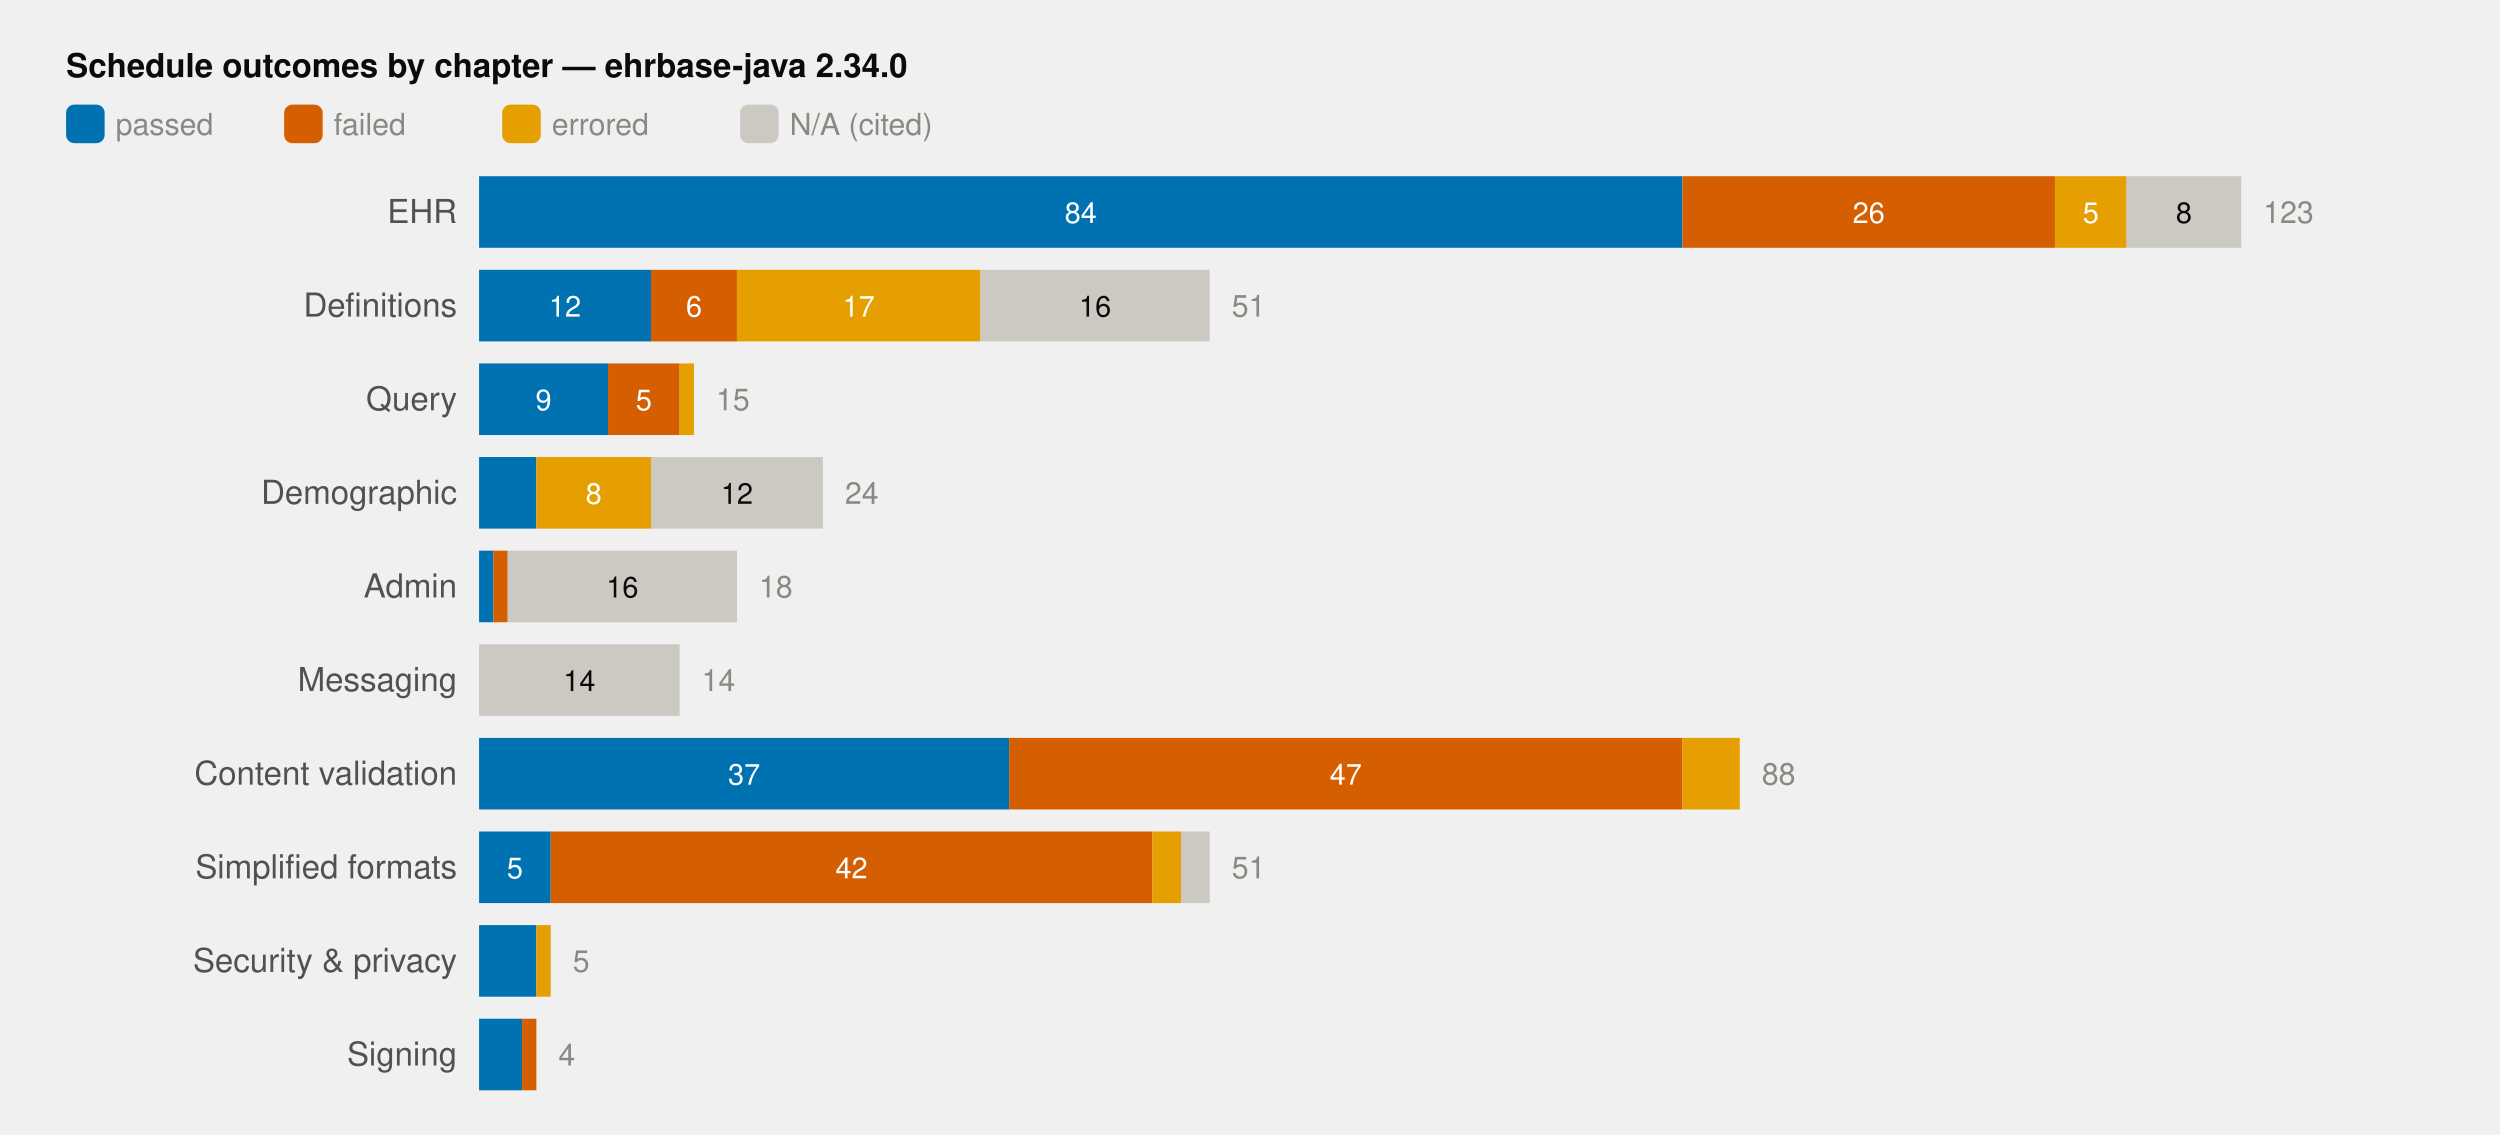
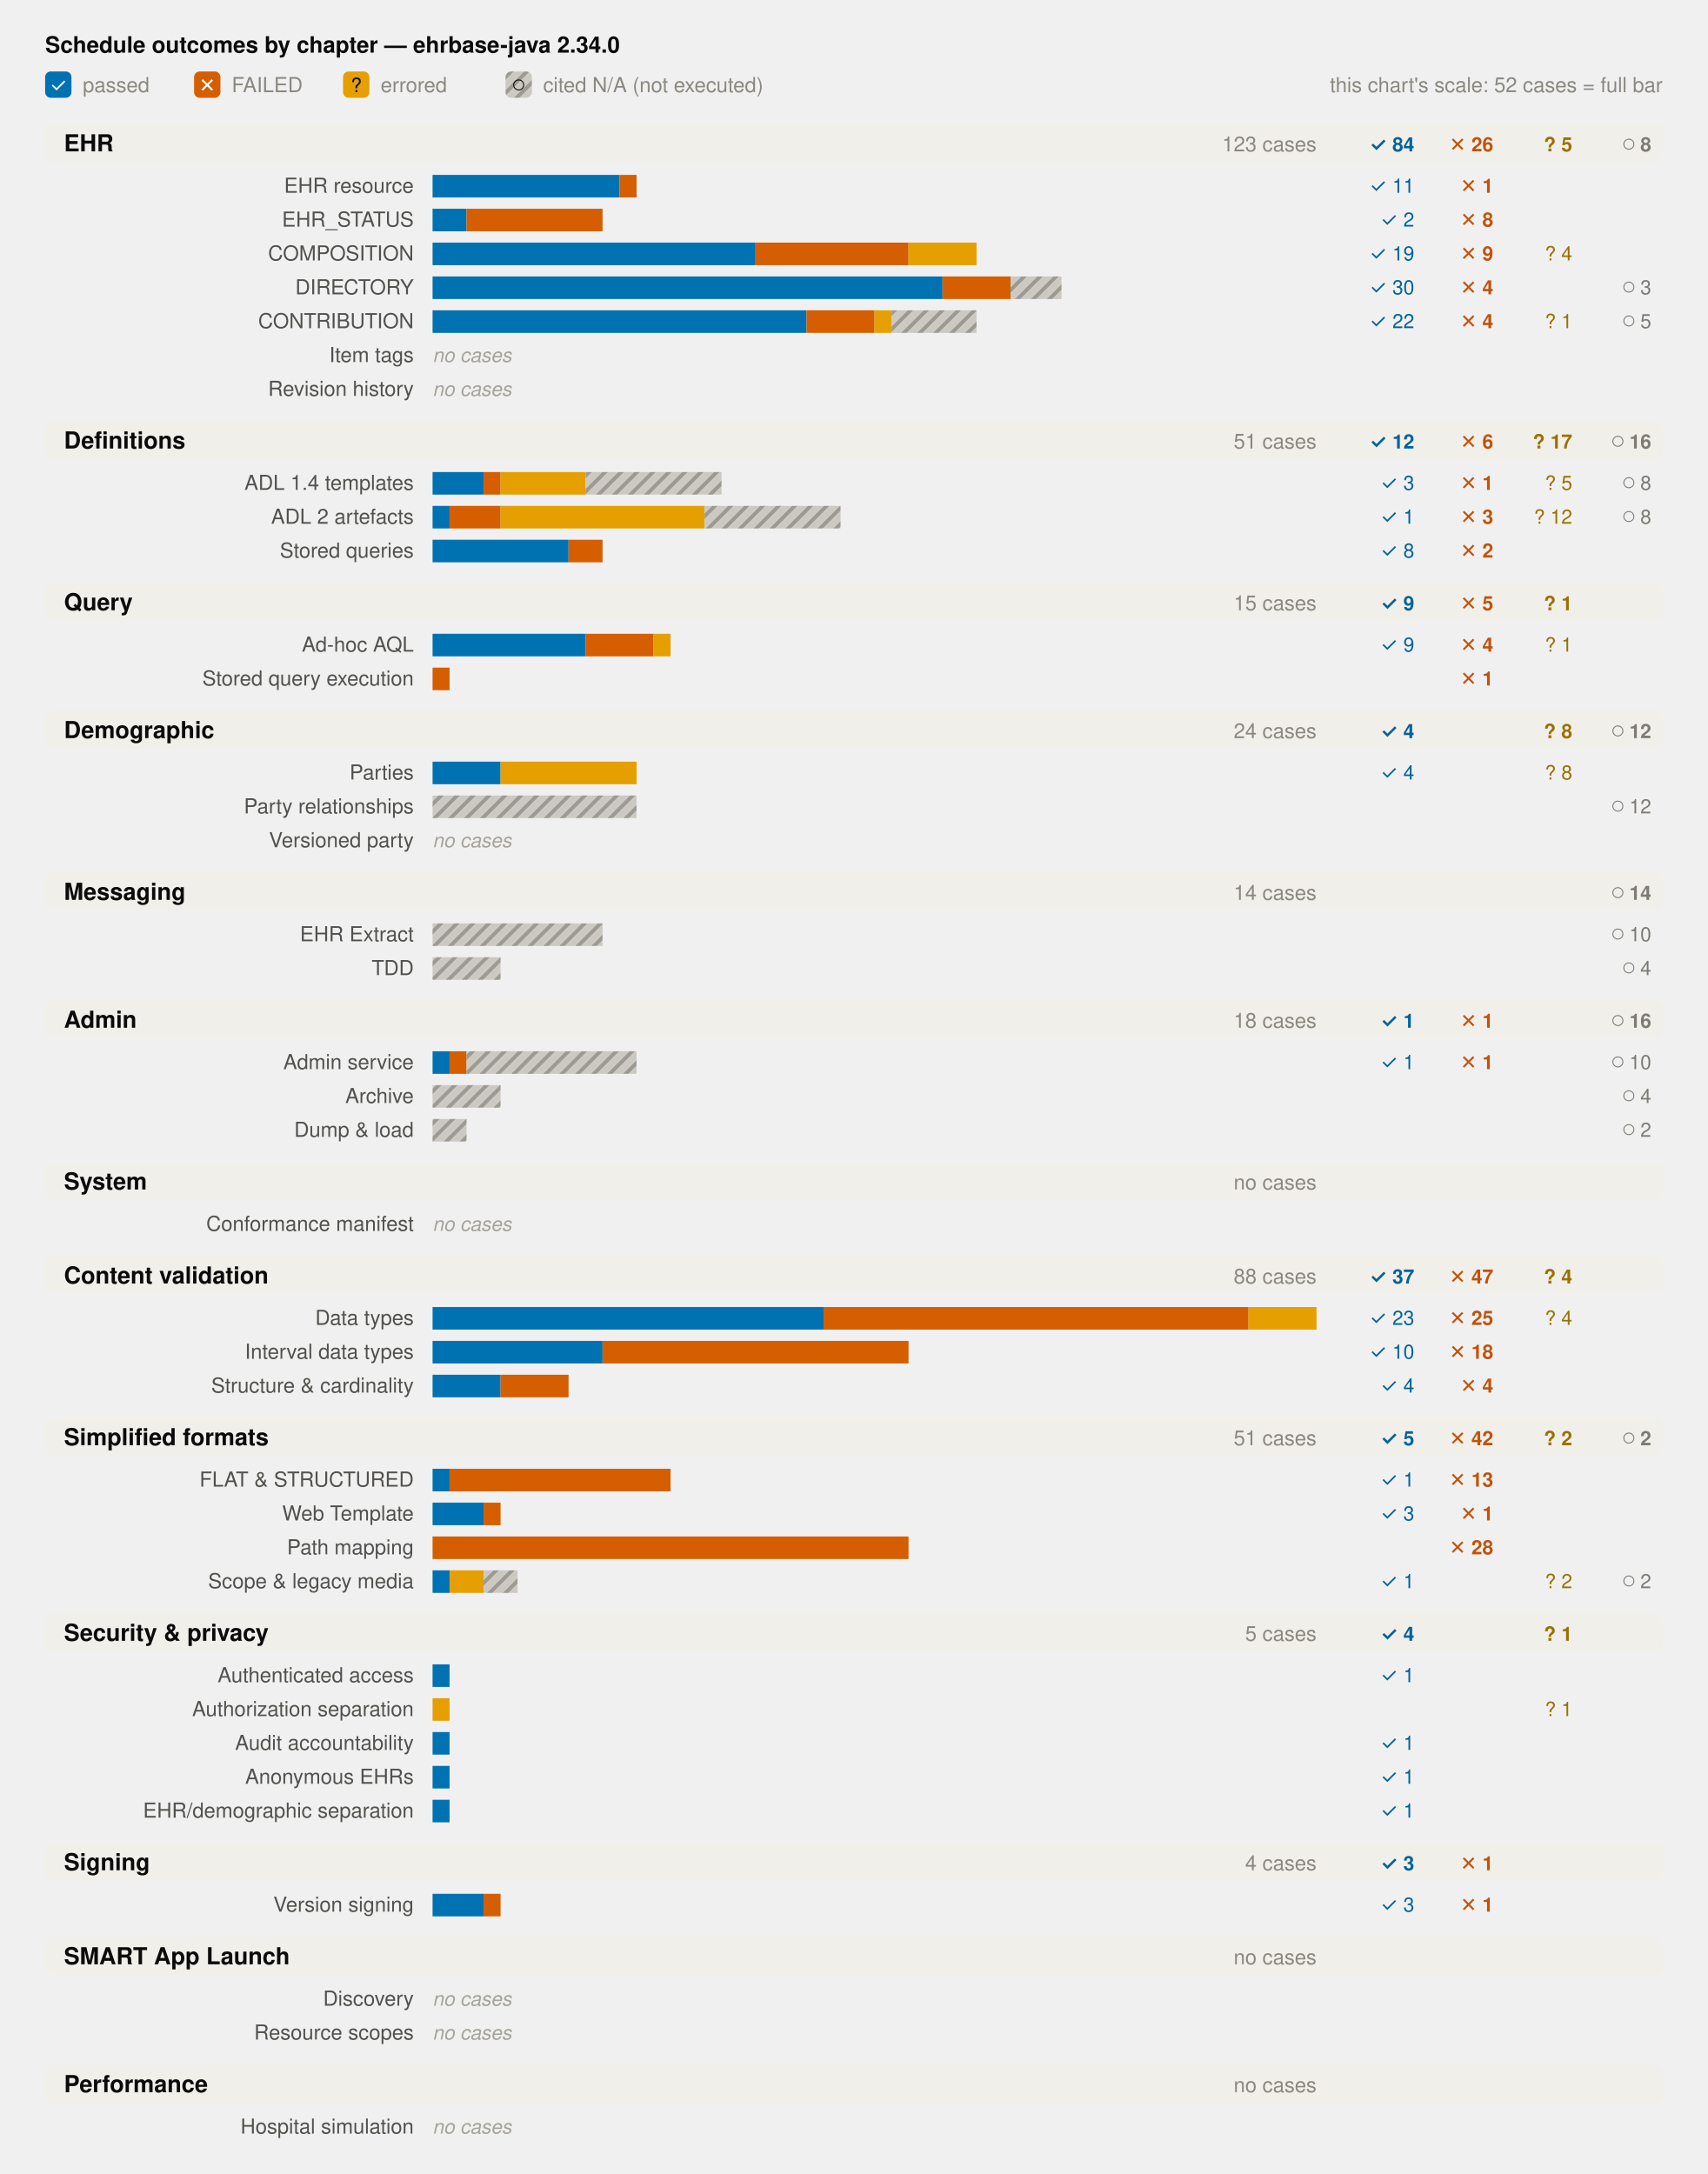
- <svg xmlns="http://www.w3.org/2000/svg" viewBox="0 0 908 412" width="908" height="412" role="img">
+ <svg xmlns="http://www.w3.org/2000/svg" viewBox="0 0 908 1156" width="908" height="1156" role="img">
  <style>
text { fill: #52514e; font: 12px -apple-system, 'Segoe UI', Helvetica, Arial, sans-serif; }
.title { fill: #0b0b0b; font-weight: 600; }
.muted { fill: #8a8880; font-size: 11px; }
.grid { stroke: #e4e2dd; stroke-width: 1; }
.cell-label { fill: #ffffff; font-size: 11px; }
.cell-label-dim { fill: #0b0b0b; font-size: 11px; }
.ev-passed { fill: #0072b2; }
.ev-failed { fill: #d55e00; }
.ev-inconclusive { fill: #e69f00; }
.ev-not-evidenced { fill: #cbc9c2; }
.ev-unrealized { fill: #e8e6e0; }
.ev-no-cases { fill: #f4f2ec; }
.cell-required { stroke: #52514e; stroke-width: 1.2; }
.cell-optional { stroke: #cbc9c2; stroke-width: 1; stroke-dasharray: 3 2; }
.bar-passed { fill: #0072b2; }
.bar-failed { fill: #d55e00; }
.bar-errored { fill: #e69f00; }
.bar-na { fill: #cbc9c2; }
.seg-label { fill: #ffffff; font-size: 10.5px; }
.seg-label-dim { fill: #0b0b0b; font-size: 10.5px; }
@media (prefers-color-scheme: dark) {
text { fill: #c3c2b7; }
.title { fill: #ffffff; }
.muted { fill: #8f8e85; }
.grid { stroke: #3a3a38; }
.cell-label { fill: #ffffff; }
.cell-label-dim { fill: #e8e6e0; }
.ev-passed { fill: #3987e5; }
.ev-failed { fill: #e5484d; }
.ev-inconclusive { fill: #f5a623; }
.ev-not-evidenced { fill: #4a4a47; }
.ev-unrealized { fill: #3a3a38; }
.ev-no-cases { fill: #2e2e2c; }
.cell-required { stroke: #c3c2b7; }
.cell-optional { stroke: #4a4a47; }
.bar-passed { fill: #3987e5; }
.bar-failed { fill: #e5484d; }
.bar-errored { fill: #d9a514; }
.bar-na { fill: #4a4a47; }
.seg-label-dim { fill: #e8e6e0; }
}
</style>
+   <style>
+ .chap-row { fill: #f1efe9; }
+ .chap-name { fill: #0b0b0b; font-size: 12.5px; font-weight: 600; }
+ .band-label { fill: #52514e; font-size: 11px; }
+ .band-empty { fill: #a5a39b; font-size: 10.5px; font-style: italic; }
+ .count { font-size: 10.5px; }
+ .count-strong { font-weight: 600; }
+ .count-passed { fill: #00639b; }
+ .count-failed { fill: #c0530b; font-weight: 600; }
+ .count-errored { fill: #9a7100; }
+ .count-na { fill: #7d7b74; }
+ .na-line { stroke: #9d9b93; stroke-width: 2; }
+ @media (prefers-color-scheme: dark) {
+ .chap-row { fill: #2b2b29; }
+ .chap-name { fill: #ffffff; }
+ .band-label { fill: #c3c2b7; }
+ .band-empty { fill: #6f6e68; }
+ .count-passed { fill: #4f97ee; }
+ .count-failed { fill: #f2696d; }
+ .count-errored { fill: #d9a514; }
+ .count-na { fill: #8f8e85; }
+ .na-line { stroke: #6d6d69; }
+ }
+ </style>
+   <defs>
+     <pattern id="na-hatch" width="6" height="6" patternUnits="userSpaceOnUse" patternTransform="rotate(45)">
+       <rect width="6" height="6" class="bar-na" />
+       <line x1="3" y1="0" x2="3" y2="6" class="na-line" />
+     </pattern>
+   </defs>
  <text x="24" y="28" class="title">Schedule outcomes by chapter — ehrbase-java 2.34.0</text>
  <rect x="24" y="38" width="14" height="14" rx="3" class="bar-passed" />
-   <text x="42" y="49" class="muted">passed</text>
+   <text x="31" y="49" class="seg-label" text-anchor="middle">✓</text>
+   <text x="44" y="49" class="muted">passed</text>
  <rect x="103.2" y="38" width="14" height="14" rx="3" class="bar-failed" />
-   <text x="121.2" y="49" class="muted">failed</text>
+   <text x="110.2" y="49" class="seg-label" text-anchor="middle">✕</text>
+   <text x="123.2" y="49" class="muted">FAILED</text>
  <rect x="182.4" y="38" width="14" height="14" rx="3" class="bar-errored" />
-   <text x="200.4" y="49" class="muted">errored</text>
-   <rect x="268.8" y="38" width="14" height="14" rx="3" class="bar-na" />
-   <text x="286.8" y="49" class="muted">N/A (cited)</text>
-   <text x="166" y="81" text-anchor="end">EHR</text>
-   <rect x="174" y="64" width="437.073" height="26" class="bar-passed" />
-   <text x="392.537" y="81" class="seg-label" text-anchor="middle">84</text>
-   <rect x="611.073" y="64" width="135.285" height="26" class="bar-failed" />
-   <text x="678.715" y="81" class="seg-label" text-anchor="middle">26</text>
-   <rect x="746.358" y="64" width="26.016" height="26" class="bar-errored" />
-   <text x="759.366" y="81" class="seg-label" text-anchor="middle">5</text>
-   <rect x="772.374" y="64" width="41.626" height="26" class="bar-na" />
-   <text x="793.187" y="81" class="seg-label-dim" text-anchor="middle">8</text>
-   <text x="822" y="81" class="muted">123</text>
-   <text x="166" y="115" text-anchor="end">Definitions</text>
-   <rect x="174" y="98" width="62.439" height="26" class="bar-passed" />
-   <text x="205.22" y="115" class="seg-label" text-anchor="middle">12</text>
-   <rect x="236.439" y="98" width="31.22" height="26" class="bar-failed" />
-   <text x="252.049" y="115" class="seg-label" text-anchor="middle">6</text>
-   <rect x="267.659" y="98" width="88.455" height="26" class="bar-errored" />
-   <text x="311.886" y="115" class="seg-label" text-anchor="middle">17</text>
-   <rect x="356.114" y="98" width="83.252" height="26" class="bar-na" />
-   <text x="397.74" y="115" class="seg-label-dim" text-anchor="middle">16</text>
-   <text x="447.366" y="115" class="muted">51</text>
-   <text x="166" y="149" text-anchor="end">Query</text>
-   <rect x="174" y="132" width="46.829" height="26" class="bar-passed" />
-   <text x="197.415" y="149" class="seg-label" text-anchor="middle">9</text>
-   <rect x="220.829" y="132" width="26.016" height="26" class="bar-failed" />
-   <text x="233.837" y="149" class="seg-label" text-anchor="middle">5</text>
-   <rect x="246.846" y="132" width="5.203" height="26" class="bar-errored" />
-   <text x="260.049" y="149" class="muted">15</text>
-   <text x="166" y="183" text-anchor="end">Demographic</text>
-   <rect x="174" y="166" width="20.813" height="26" class="bar-passed" />
-   <rect x="194.813" y="166" width="41.626" height="26" class="bar-errored" />
-   <text x="215.626" y="183" class="seg-label" text-anchor="middle">8</text>
-   <rect x="236.439" y="166" width="62.439" height="26" class="bar-na" />
-   <text x="267.659" y="183" class="seg-label-dim" text-anchor="middle">12</text>
-   <text x="306.878" y="183" class="muted">24</text>
-   <text x="166" y="217" text-anchor="end">Admin</text>
-   <rect x="174" y="200" width="5.203" height="26" class="bar-passed" />
-   <rect x="179.203" y="200" width="5.203" height="26" class="bar-failed" />
-   <rect x="184.407" y="200" width="83.252" height="26" class="bar-na" />
-   <text x="226.033" y="217" class="seg-label-dim" text-anchor="middle">16</text>
-   <text x="275.659" y="217" class="muted">18</text>
-   <text x="166" y="251" text-anchor="end">Messaging</text>
-   <rect x="174" y="234" width="72.846" height="26" class="bar-na" />
-   <text x="210.423" y="251" class="seg-label-dim" text-anchor="middle">14</text>
-   <text x="254.846" y="251" class="muted">14</text>
-   <text x="166" y="285" text-anchor="end">Content validation</text>
-   <rect x="174" y="268" width="192.52" height="26" class="bar-passed" />
-   <text x="270.26" y="285" class="seg-label" text-anchor="middle">37</text>
-   <rect x="366.52" y="268" width="244.553" height="26" class="bar-failed" />
-   <text x="488.797" y="285" class="seg-label" text-anchor="middle">47</text>
-   <rect x="611.073" y="268" width="20.813" height="26" class="bar-errored" />
-   <text x="639.886" y="285" class="muted">88</text>
-   <text x="166" y="319" text-anchor="end">Simplified formats</text>
-   <rect x="174" y="302" width="26.016" height="26" class="bar-passed" />
-   <text x="187.008" y="319" class="seg-label" text-anchor="middle">5</text>
-   <rect x="200.016" y="302" width="218.537" height="26" class="bar-failed" />
-   <text x="309.285" y="319" class="seg-label" text-anchor="middle">42</text>
-   <rect x="418.553" y="302" width="10.407" height="26" class="bar-errored" />
-   <rect x="428.959" y="302" width="10.407" height="26" class="bar-na" />
-   <text x="447.366" y="319" class="muted">51</text>
-   <text x="166" y="353" text-anchor="end">Security &amp; privacy</text>
-   <rect x="174" y="336" width="20.813" height="26" class="bar-passed" />
-   <rect x="194.813" y="336" width="5.203" height="26" class="bar-errored" />
-   <text x="208.016" y="353" class="muted">5</text>
-   <text x="166" y="387" text-anchor="end">Signing</text>
-   <rect x="174" y="370" width="15.61" height="26" class="bar-passed" />
-   <rect x="189.61" y="370" width="5.203" height="26" class="bar-failed" />
-   <text x="202.813" y="387" class="muted">4</text>
+   <text x="189.4" y="49" class="seg-label-dim" text-anchor="middle">?</text>
+   <text x="202.4" y="49" class="muted">errored</text>
+   <rect x="268.8" y="38" width="14" height="14" rx="3" fill="url(#na-hatch)" />
+   <text x="275.8" y="49" class="seg-label-dim" text-anchor="middle">○</text>
+   <text x="288.8" y="49" class="muted">cited N/A (not executed)</text>
+   <text x="884" y="49" class="muted" text-anchor="end">this chart's scale: 52 cases = full bar</text>
+   <rect x="24" y="66" width="860" height="20" rx="4" class="chap-row" />
+   <text x="34" y="80.5" class="chap-name">EHR</text>
+   <text x="700" y="80.5" class="muted" text-anchor="end">123 cases</text>
+   <text x="752" y="80.5" class="count count-passed count-strong" text-anchor="end">✓ 84</text>
+   <text x="794" y="80.5" class="count count-failed count-strong" text-anchor="end">✕ 26</text>
+   <text x="836" y="80.5" class="count count-errored count-strong" text-anchor="end">? 5</text>
+   <text x="878" y="80.5" class="count count-na count-strong" text-anchor="end">○ 8</text>
+   <text x="220" y="102.5" class="band-label" text-anchor="end">EHR resource</text>
+   <rect x="230" y="93" width="99.423" height="12" class="bar-passed" />
+   <rect x="329.423" y="93" width="9.038" height="12" class="bar-failed" />
+   <text x="752" y="102.5" class="count count-passed" text-anchor="end">✓ 11</text>
+   <text x="794" y="102.5" class="count count-failed" text-anchor="end">✕ 1</text>
+   <text x="220" y="120.5" class="band-label" text-anchor="end">EHR_STATUS</text>
+   <rect x="230" y="111" width="18.077" height="12" class="bar-passed" />
+   <rect x="248.077" y="111" width="72.308" height="12" class="bar-failed" />
+   <text x="752" y="120.5" class="count count-passed" text-anchor="end">✓ 2</text>
+   <text x="794" y="120.5" class="count count-failed" text-anchor="end">✕ 8</text>
+   <text x="220" y="138.5" class="band-label" text-anchor="end">COMPOSITION</text>
+   <rect x="230" y="129" width="171.731" height="12" class="bar-passed" />
+   <rect x="401.731" y="129" width="81.346" height="12" class="bar-failed" />
+   <rect x="483.077" y="129" width="36.154" height="12" class="bar-errored" />
+   <text x="752" y="138.5" class="count count-passed" text-anchor="end">✓ 19</text>
+   <text x="794" y="138.5" class="count count-failed" text-anchor="end">✕ 9</text>
+   <text x="836" y="138.5" class="count count-errored" text-anchor="end">? 4</text>
+   <text x="220" y="156.5" class="band-label" text-anchor="end">DIRECTORY</text>
+   <rect x="230" y="147" width="271.154" height="12" class="bar-passed" />
+   <rect x="501.154" y="147" width="36.154" height="12" class="bar-failed" />
+   <rect x="537.308" y="147" width="27.115" height="12" fill="url(#na-hatch)" />
+   <text x="752" y="156.5" class="count count-passed" text-anchor="end">✓ 30</text>
+   <text x="794" y="156.5" class="count count-failed" text-anchor="end">✕ 4</text>
+   <text x="878" y="156.5" class="count count-na" text-anchor="end">○ 3</text>
+   <text x="220" y="174.5" class="band-label" text-anchor="end">CONTRIBUTION</text>
+   <rect x="230" y="165" width="198.846" height="12" class="bar-passed" />
+   <rect x="428.846" y="165" width="36.154" height="12" class="bar-failed" />
+   <rect x="465" y="165" width="9.038" height="12" class="bar-errored" />
+   <rect x="474.038" y="165" width="45.192" height="12" fill="url(#na-hatch)" />
+   <text x="752" y="174.5" class="count count-passed" text-anchor="end">✓ 22</text>
+   <text x="794" y="174.5" class="count count-failed" text-anchor="end">✕ 4</text>
+   <text x="836" y="174.5" class="count count-errored" text-anchor="end">? 1</text>
+   <text x="878" y="174.5" class="count count-na" text-anchor="end">○ 5</text>
+   <text x="220" y="192.5" class="band-label" text-anchor="end">Item tags</text>
+   <text x="230" y="192.5" class="band-empty">no cases</text>
+   <text x="220" y="210.5" class="band-label" text-anchor="end">Revision history</text>
+   <text x="230" y="210.5" class="band-empty">no cases</text>
+   <rect x="24" y="224" width="860" height="20" rx="4" class="chap-row" />
+   <text x="34" y="238.5" class="chap-name">Definitions</text>
+   <text x="700" y="238.5" class="muted" text-anchor="end">51 cases</text>
+   <text x="752" y="238.5" class="count count-passed count-strong" text-anchor="end">✓ 12</text>
+   <text x="794" y="238.5" class="count count-failed count-strong" text-anchor="end">✕ 6</text>
+   <text x="836" y="238.5" class="count count-errored count-strong" text-anchor="end">? 17</text>
+   <text x="878" y="238.5" class="count count-na count-strong" text-anchor="end">○ 16</text>
+   <text x="220" y="260.5" class="band-label" text-anchor="end">ADL 1.4 templates</text>
+   <rect x="230" y="251" width="27.115" height="12" class="bar-passed" />
+   <rect x="257.115" y="251" width="9.038" height="12" class="bar-failed" />
+   <rect x="266.154" y="251" width="45.192" height="12" class="bar-errored" />
+   <rect x="311.346" y="251" width="72.308" height="12" fill="url(#na-hatch)" />
+   <text x="752" y="260.5" class="count count-passed" text-anchor="end">✓ 3</text>
+   <text x="794" y="260.5" class="count count-failed" text-anchor="end">✕ 1</text>
+   <text x="836" y="260.5" class="count count-errored" text-anchor="end">? 5</text>
+   <text x="878" y="260.5" class="count count-na" text-anchor="end">○ 8</text>
+   <text x="220" y="278.5" class="band-label" text-anchor="end">ADL 2 artefacts</text>
+   <rect x="230" y="269" width="9.038" height="12" class="bar-passed" />
+   <rect x="239.038" y="269" width="27.115" height="12" class="bar-failed" />
+   <rect x="266.154" y="269" width="108.462" height="12" class="bar-errored" />
+   <rect x="374.615" y="269" width="72.308" height="12" fill="url(#na-hatch)" />
+   <text x="752" y="278.5" class="count count-passed" text-anchor="end">✓ 1</text>
+   <text x="794" y="278.5" class="count count-failed" text-anchor="end">✕ 3</text>
+   <text x="836" y="278.5" class="count count-errored" text-anchor="end">? 12</text>
+   <text x="878" y="278.5" class="count count-na" text-anchor="end">○ 8</text>
+   <text x="220" y="296.5" class="band-label" text-anchor="end">Stored queries</text>
+   <rect x="230" y="287" width="72.308" height="12" class="bar-passed" />
+   <rect x="302.308" y="287" width="18.077" height="12" class="bar-failed" />
+   <text x="752" y="296.5" class="count count-passed" text-anchor="end">✓ 8</text>
+   <text x="794" y="296.5" class="count count-failed" text-anchor="end">✕ 2</text>
+   <rect x="24" y="310" width="860" height="20" rx="4" class="chap-row" />
+   <text x="34" y="324.5" class="chap-name">Query</text>
+   <text x="700" y="324.5" class="muted" text-anchor="end">15 cases</text>
+   <text x="752" y="324.5" class="count count-passed count-strong" text-anchor="end">✓ 9</text>
+   <text x="794" y="324.5" class="count count-failed count-strong" text-anchor="end">✕ 5</text>
+   <text x="836" y="324.5" class="count count-errored count-strong" text-anchor="end">? 1</text>
+   <text x="220" y="346.5" class="band-label" text-anchor="end">Ad-hoc AQL</text>
+   <rect x="230" y="337" width="81.346" height="12" class="bar-passed" />
+   <rect x="311.346" y="337" width="36.154" height="12" class="bar-failed" />
+   <rect x="347.5" y="337" width="9.038" height="12" class="bar-errored" />
+   <text x="752" y="346.5" class="count count-passed" text-anchor="end">✓ 9</text>
+   <text x="794" y="346.5" class="count count-failed" text-anchor="end">✕ 4</text>
+   <text x="836" y="346.5" class="count count-errored" text-anchor="end">? 1</text>
+   <text x="220" y="364.5" class="band-label" text-anchor="end">Stored query execution</text>
+   <rect x="230" y="355" width="9.038" height="12" class="bar-failed" />
+   <text x="794" y="364.5" class="count count-failed" text-anchor="end">✕ 1</text>
+   <rect x="24" y="378" width="860" height="20" rx="4" class="chap-row" />
+   <text x="34" y="392.5" class="chap-name">Demographic</text>
+   <text x="700" y="392.5" class="muted" text-anchor="end">24 cases</text>
+   <text x="752" y="392.5" class="count count-passed count-strong" text-anchor="end">✓ 4</text>
+   <text x="836" y="392.5" class="count count-errored count-strong" text-anchor="end">? 8</text>
+   <text x="878" y="392.5" class="count count-na count-strong" text-anchor="end">○ 12</text>
+   <text x="220" y="414.5" class="band-label" text-anchor="end">Parties</text>
+   <rect x="230" y="405" width="36.154" height="12" class="bar-passed" />
+   <rect x="266.154" y="405" width="72.308" height="12" class="bar-errored" />
+   <text x="752" y="414.5" class="count count-passed" text-anchor="end">✓ 4</text>
+   <text x="836" y="414.5" class="count count-errored" text-anchor="end">? 8</text>
+   <text x="220" y="432.5" class="band-label" text-anchor="end">Party relationships</text>
+   <rect x="230" y="423" width="108.462" height="12" fill="url(#na-hatch)" />
+   <text x="878" y="432.5" class="count count-na" text-anchor="end">○ 12</text>
+   <text x="220" y="450.5" class="band-label" text-anchor="end">Versioned party</text>
+   <text x="230" y="450.5" class="band-empty">no cases</text>
+   <rect x="24" y="464" width="860" height="20" rx="4" class="chap-row" />
+   <text x="34" y="478.5" class="chap-name">Messaging</text>
+   <text x="700" y="478.5" class="muted" text-anchor="end">14 cases</text>
+   <text x="878" y="478.5" class="count count-na count-strong" text-anchor="end">○ 14</text>
+   <text x="220" y="500.5" class="band-label" text-anchor="end">EHR Extract</text>
+   <rect x="230" y="491" width="90.385" height="12" fill="url(#na-hatch)" />
+   <text x="878" y="500.5" class="count count-na" text-anchor="end">○ 10</text>
+   <text x="220" y="518.5" class="band-label" text-anchor="end">TDD</text>
+   <rect x="230" y="509" width="36.154" height="12" fill="url(#na-hatch)" />
+   <text x="878" y="518.5" class="count count-na" text-anchor="end">○ 4</text>
+   <rect x="24" y="532" width="860" height="20" rx="4" class="chap-row" />
+   <text x="34" y="546.5" class="chap-name">Admin</text>
+   <text x="700" y="546.5" class="muted" text-anchor="end">18 cases</text>
+   <text x="752" y="546.5" class="count count-passed count-strong" text-anchor="end">✓ 1</text>
+   <text x="794" y="546.5" class="count count-failed count-strong" text-anchor="end">✕ 1</text>
+   <text x="878" y="546.5" class="count count-na count-strong" text-anchor="end">○ 16</text>
+   <text x="220" y="568.5" class="band-label" text-anchor="end">Admin service</text>
+   <rect x="230" y="559" width="9.038" height="12" class="bar-passed" />
+   <rect x="239.038" y="559" width="9.038" height="12" class="bar-failed" />
+   <rect x="248.077" y="559" width="90.385" height="12" fill="url(#na-hatch)" />
+   <text x="752" y="568.5" class="count count-passed" text-anchor="end">✓ 1</text>
+   <text x="794" y="568.5" class="count count-failed" text-anchor="end">✕ 1</text>
+   <text x="878" y="568.5" class="count count-na" text-anchor="end">○ 10</text>
+   <text x="220" y="586.5" class="band-label" text-anchor="end">Archive</text>
+   <rect x="230" y="577" width="36.154" height="12" fill="url(#na-hatch)" />
+   <text x="878" y="586.5" class="count count-na" text-anchor="end">○ 4</text>
+   <text x="220" y="604.5" class="band-label" text-anchor="end">Dump &amp; load</text>
+   <rect x="230" y="595" width="18.077" height="12" fill="url(#na-hatch)" />
+   <text x="878" y="604.5" class="count count-na" text-anchor="end">○ 2</text>
+   <rect x="24" y="618" width="860" height="20" rx="4" class="chap-row" />
+   <text x="34" y="632.5" class="chap-name">System</text>
+   <text x="700" y="632.5" class="muted" text-anchor="end">no cases</text>
+   <text x="220" y="654.5" class="band-label" text-anchor="end">Conformance manifest</text>
+   <text x="230" y="654.5" class="band-empty">no cases</text>
+   <rect x="24" y="668" width="860" height="20" rx="4" class="chap-row" />
+   <text x="34" y="682.5" class="chap-name">Content validation</text>
+   <text x="700" y="682.5" class="muted" text-anchor="end">88 cases</text>
+   <text x="752" y="682.5" class="count count-passed count-strong" text-anchor="end">✓ 37</text>
+   <text x="794" y="682.5" class="count count-failed count-strong" text-anchor="end">✕ 47</text>
+   <text x="836" y="682.5" class="count count-errored count-strong" text-anchor="end">? 4</text>
+   <text x="220" y="704.5" class="band-label" text-anchor="end">Data types</text>
+   <rect x="230" y="695" width="207.885" height="12" class="bar-passed" />
+   <rect x="437.885" y="695" width="225.962" height="12" class="bar-failed" />
+   <rect x="663.846" y="695" width="36.154" height="12" class="bar-errored" />
+   <text x="752" y="704.5" class="count count-passed" text-anchor="end">✓ 23</text>
+   <text x="794" y="704.5" class="count count-failed" text-anchor="end">✕ 25</text>
+   <text x="836" y="704.5" class="count count-errored" text-anchor="end">? 4</text>
+   <text x="220" y="722.5" class="band-label" text-anchor="end">Interval data types</text>
+   <rect x="230" y="713" width="90.385" height="12" class="bar-passed" />
+   <rect x="320.385" y="713" width="162.692" height="12" class="bar-failed" />
+   <text x="752" y="722.5" class="count count-passed" text-anchor="end">✓ 10</text>
+   <text x="794" y="722.5" class="count count-failed" text-anchor="end">✕ 18</text>
+   <text x="220" y="740.5" class="band-label" text-anchor="end">Structure &amp; cardinality</text>
+   <rect x="230" y="731" width="36.154" height="12" class="bar-passed" />
+   <rect x="266.154" y="731" width="36.154" height="12" class="bar-failed" />
+   <text x="752" y="740.5" class="count count-passed" text-anchor="end">✓ 4</text>
+   <text x="794" y="740.5" class="count count-failed" text-anchor="end">✕ 4</text>
+   <rect x="24" y="754" width="860" height="20" rx="4" class="chap-row" />
+   <text x="34" y="768.5" class="chap-name">Simplified formats</text>
+   <text x="700" y="768.5" class="muted" text-anchor="end">51 cases</text>
+   <text x="752" y="768.5" class="count count-passed count-strong" text-anchor="end">✓ 5</text>
+   <text x="794" y="768.5" class="count count-failed count-strong" text-anchor="end">✕ 42</text>
+   <text x="836" y="768.5" class="count count-errored count-strong" text-anchor="end">? 2</text>
+   <text x="878" y="768.5" class="count count-na count-strong" text-anchor="end">○ 2</text>
+   <text x="220" y="790.5" class="band-label" text-anchor="end">FLAT &amp; STRUCTURED</text>
+   <rect x="230" y="781" width="9.038" height="12" class="bar-passed" />
+   <rect x="239.038" y="781" width="117.5" height="12" class="bar-failed" />
+   <text x="752" y="790.5" class="count count-passed" text-anchor="end">✓ 1</text>
+   <text x="794" y="790.5" class="count count-failed" text-anchor="end">✕ 13</text>
+   <text x="220" y="808.5" class="band-label" text-anchor="end">Web Template</text>
+   <rect x="230" y="799" width="27.115" height="12" class="bar-passed" />
+   <rect x="257.115" y="799" width="9.038" height="12" class="bar-failed" />
+   <text x="752" y="808.5" class="count count-passed" text-anchor="end">✓ 3</text>
+   <text x="794" y="808.5" class="count count-failed" text-anchor="end">✕ 1</text>
+   <text x="220" y="826.5" class="band-label" text-anchor="end">Path mapping</text>
+   <rect x="230" y="817" width="253.077" height="12" class="bar-failed" />
+   <text x="794" y="826.5" class="count count-failed" text-anchor="end">✕ 28</text>
+   <text x="220" y="844.5" class="band-label" text-anchor="end">Scope &amp; legacy media</text>
+   <rect x="230" y="835" width="9.038" height="12" class="bar-passed" />
+   <rect x="239.038" y="835" width="18.077" height="12" class="bar-errored" />
+   <rect x="257.115" y="835" width="18.077" height="12" fill="url(#na-hatch)" />
+   <text x="752" y="844.5" class="count count-passed" text-anchor="end">✓ 1</text>
+   <text x="836" y="844.5" class="count count-errored" text-anchor="end">? 2</text>
+   <text x="878" y="844.5" class="count count-na" text-anchor="end">○ 2</text>
+   <rect x="24" y="858" width="860" height="20" rx="4" class="chap-row" />
+   <text x="34" y="872.5" class="chap-name">Security &amp; privacy</text>
+   <text x="700" y="872.5" class="muted" text-anchor="end">5 cases</text>
+   <text x="752" y="872.5" class="count count-passed count-strong" text-anchor="end">✓ 4</text>
+   <text x="836" y="872.5" class="count count-errored count-strong" text-anchor="end">? 1</text>
+   <text x="220" y="894.5" class="band-label" text-anchor="end">Authenticated access</text>
+   <rect x="230" y="885" width="9.038" height="12" class="bar-passed" />
+   <text x="752" y="894.5" class="count count-passed" text-anchor="end">✓ 1</text>
+   <text x="220" y="912.5" class="band-label" text-anchor="end">Authorization separation</text>
+   <rect x="230" y="903" width="9.038" height="12" class="bar-errored" />
+   <text x="836" y="912.5" class="count count-errored" text-anchor="end">? 1</text>
+   <text x="220" y="930.5" class="band-label" text-anchor="end">Audit accountability</text>
+   <rect x="230" y="921" width="9.038" height="12" class="bar-passed" />
+   <text x="752" y="930.5" class="count count-passed" text-anchor="end">✓ 1</text>
+   <text x="220" y="948.5" class="band-label" text-anchor="end">Anonymous EHRs</text>
+   <rect x="230" y="939" width="9.038" height="12" class="bar-passed" />
+   <text x="752" y="948.5" class="count count-passed" text-anchor="end">✓ 1</text>
+   <text x="220" y="966.5" class="band-label" text-anchor="end">EHR/demographic separation</text>
+   <rect x="230" y="957" width="9.038" height="12" class="bar-passed" />
+   <text x="752" y="966.5" class="count count-passed" text-anchor="end">✓ 1</text>
+   <rect x="24" y="980" width="860" height="20" rx="4" class="chap-row" />
+   <text x="34" y="994.5" class="chap-name">Signing</text>
+   <text x="700" y="994.5" class="muted" text-anchor="end">4 cases</text>
+   <text x="752" y="994.5" class="count count-passed count-strong" text-anchor="end">✓ 3</text>
+   <text x="794" y="994.5" class="count count-failed count-strong" text-anchor="end">✕ 1</text>
+   <text x="220" y="1016.5" class="band-label" text-anchor="end">Version signing</text>
+   <rect x="230" y="1007" width="27.115" height="12" class="bar-passed" />
+   <rect x="257.115" y="1007" width="9.038" height="12" class="bar-failed" />
+   <text x="752" y="1016.5" class="count count-passed" text-anchor="end">✓ 3</text>
+   <text x="794" y="1016.5" class="count count-failed" text-anchor="end">✕ 1</text>
+   <rect x="24" y="1030" width="860" height="20" rx="4" class="chap-row" />
+   <text x="34" y="1044.5" class="chap-name">SMART App Launch</text>
+   <text x="700" y="1044.5" class="muted" text-anchor="end">no cases</text>
+   <text x="220" y="1066.5" class="band-label" text-anchor="end">Discovery</text>
+   <text x="230" y="1066.5" class="band-empty">no cases</text>
+   <text x="220" y="1084.5" class="band-label" text-anchor="end">Resource scopes</text>
+   <text x="230" y="1084.5" class="band-empty">no cases</text>
+   <rect x="24" y="1098" width="860" height="20" rx="4" class="chap-row" />
+   <text x="34" y="1112.5" class="chap-name">Performance</text>
+   <text x="700" y="1112.5" class="muted" text-anchor="end">no cases</text>
+   <text x="220" y="1134.5" class="band-label" text-anchor="end">Hospital simulation</text>
+   <text x="230" y="1134.5" class="band-empty">no cases</text>
</svg>
